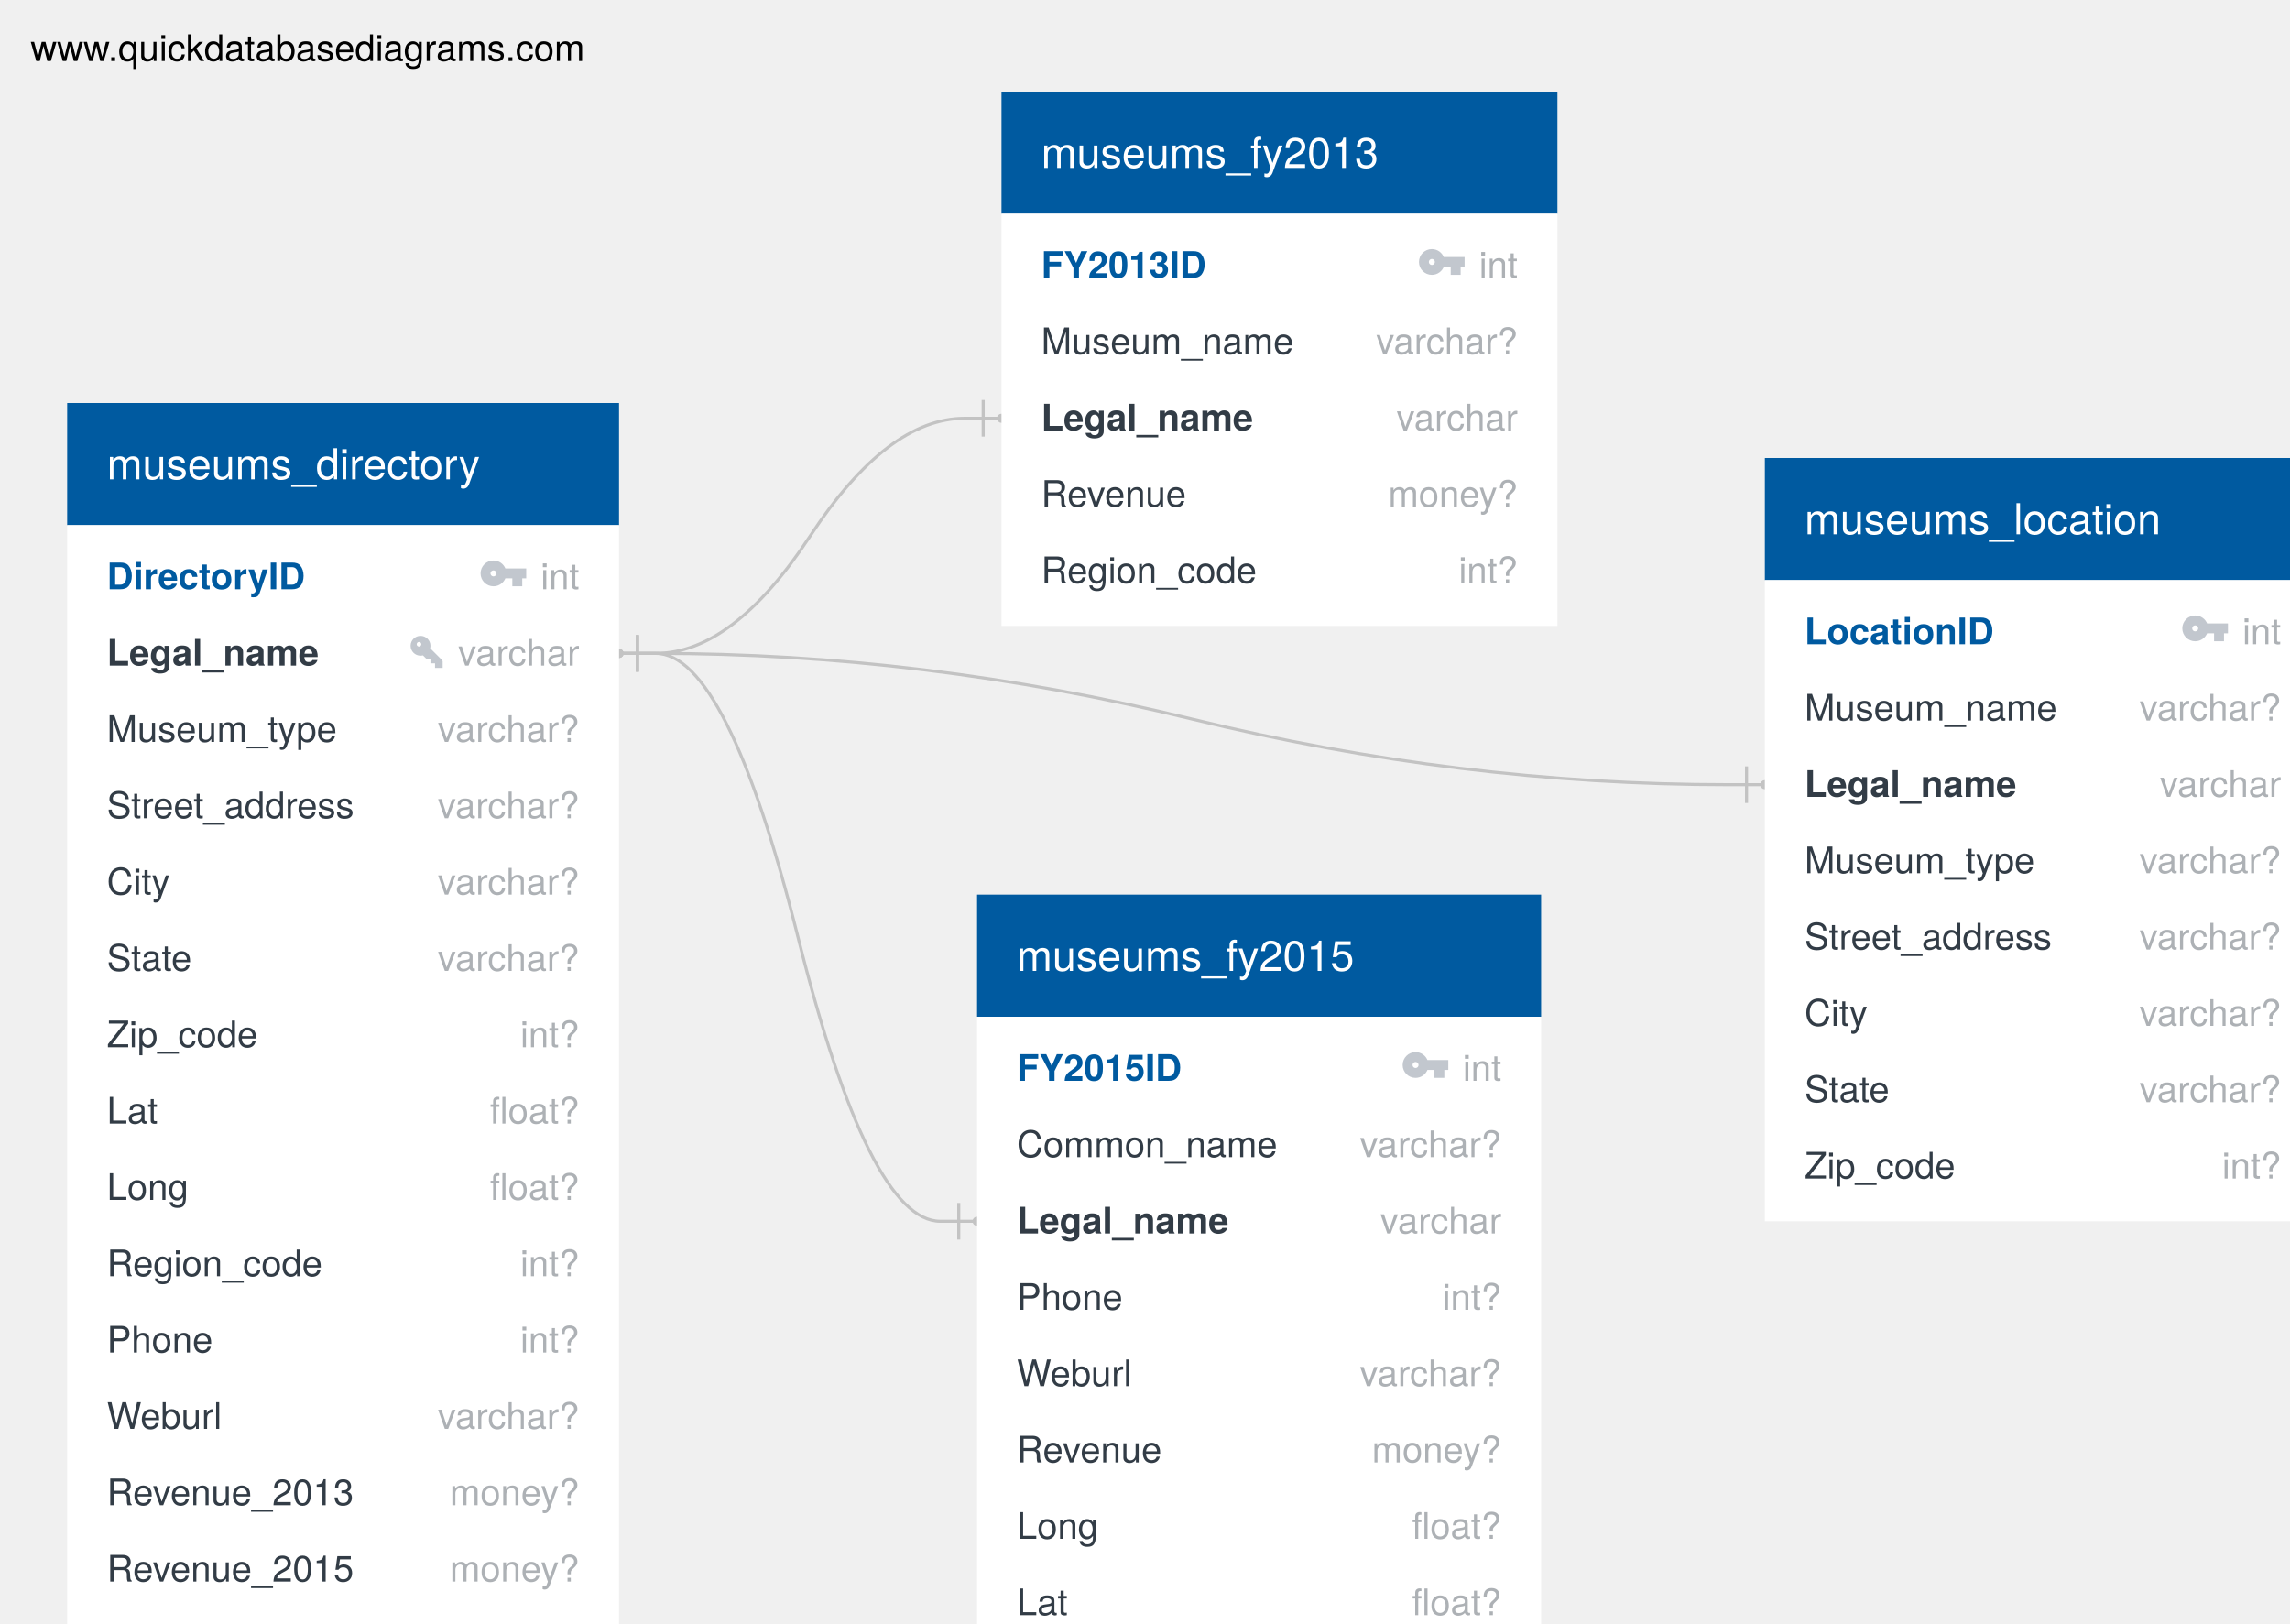
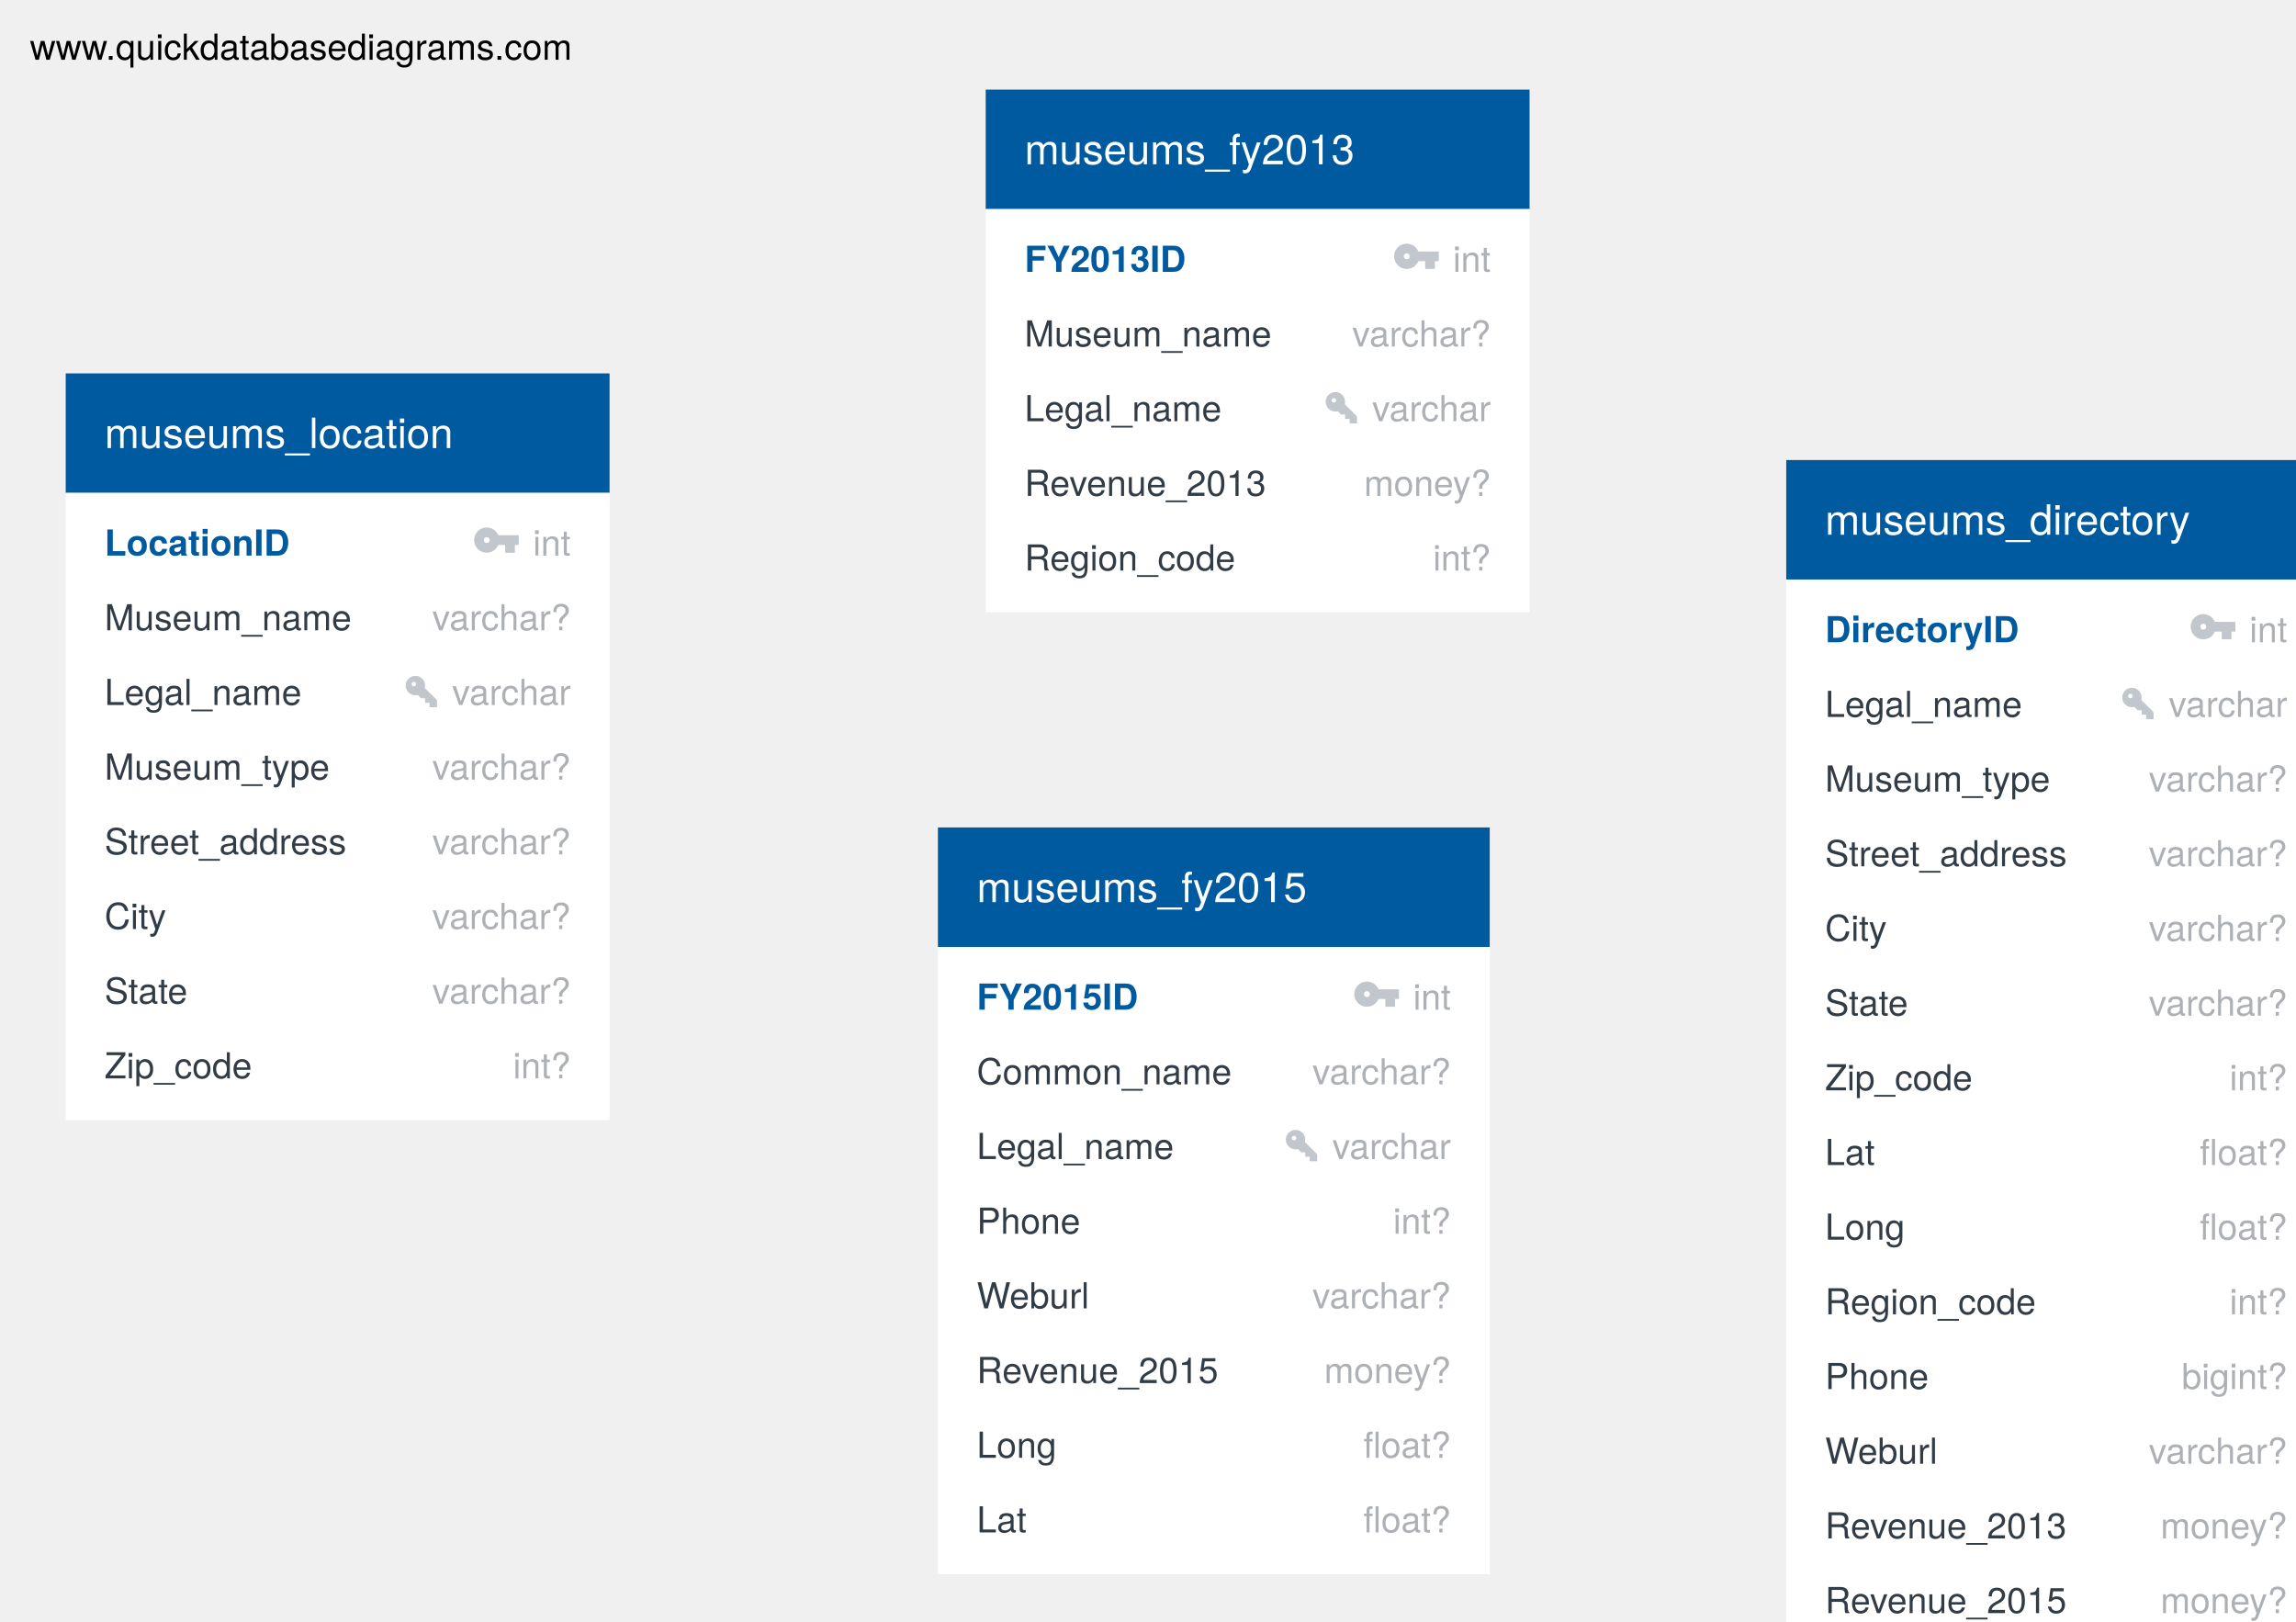
<svg xmlns="http://www.w3.org/2000/svg" class="diagram-root" style="background: #f5f6f6">
  <style>.diagram-root { font-family: "Helvetica Neue", sans-serif; font-size: 12px; } .t { overflow: visible; } .t-bg { y: 40; fill: #fff;   } .th { fill: #005aa0;   } .tht { fill: #fff; font-size: 14px;  } .tf { fill: #323c46; overflow: visible; } .tf.pk { fill: #005aa0; font-weight: bold; } .tf.fk { font-weight: bold; } .ty { fill: #adb1b5; font-weight: normal; text-anchor: end; } .r { fill: transparent; stroke: #c3c3c3; stroke-width: 1; } .l { stroke: 1; } .i { fill: #c2c7ce; stroke: #c2c7ce; } .i.ix { fill: #afb3b6; stroke: #000; } .fa { fill: transparent; overflow: visible; } .fa .bg.hover { fill: #f7f7f7; } .c { cy: 12; r: 4; stroke: #d2d2dc; fill: #d2d2dc; } .hr { fill: transparent; stroke: #323c46; stroke-opacity: 0.035; stroke-width: 13; } .dc { stroke: #fa5a3c; fill: #fa5a3c; } .x { stroke: white; stroke-width: 1; } .hl .th { fill: #1b9bff; } .hl .tht {  } .fhl .bg { fill: #e7f4ff; } .fhls .bg {  } .r.hl { stroke: #1b9bff; } .dim { opacity: 0.25; }</style>
-   <g class="drawing-wrapper" transform="translate(-13, 11) scale(1,1)">
-     <g class="rs">
-       <path d="M 591 246 m -1, 0 a 1,1 0 1,0 2,0 a 1,1 0 1,0 -2,0 M 591 246 m -0.5, 0 a 0.5,0.5 0 1,0 1,0 a 0.5,0.5 0 1,0 -1,0  M591 246 L591 246 579 246 M585 252 L585 252 585 240 M579 246 Q 491.19 246, 403.37 224.5 T 227.74 203 M 215.74 203 m -1, 0 a 1,1 0 1,0 2,0 a 1,1 0 1,0 -2,0 M 215.74 203 m -0.5, 0 a 0.5,0.5 0 1,0 1,0 a 0.5,0.5 0 1,0 -1,0  M215.74 203 L215.74 203 227.74 203 M221.74 209 L221.74 209 221.74 197" id="h3224382675" class="r" />
-       <path d="M 333 389 m -1, 0 a 1,1 0 1,0 2,0 a 1,1 0 1,0 -2,0 M 333 389 m -0.5, 0 a 0.5,0.5 0 1,0 1,0 a 0.5,0.5 0 1,0 -1,0  M333 389 L333 389 321 389 M327 395 L327 395 327 383 M321 389 Q 297.69 389, 274.37 296 T 227.74 203 M 215.74 203 m -1, 0 a 1,1 0 1,0 2,0 a 1,1 0 1,0 -2,0 M 215.74 203 m -0.5, 0 a 0.5,0.5 0 1,0 1,0 a 0.5,0.5 0 1,0 -1,0  M215.74 203 L215.74 203 227.74 203 M221.74 209 L221.74 209 221.74 197" id="h495142901" class="r" />
-       <path d="M 341 126 m -1, 0 a 1,1 0 1,0 2,0 a 1,1 0 1,0 -2,0 M 341 126 m -0.5, 0 a 0.5,0.5 0 1,0 1,0 a 0.5,0.5 0 1,0 -1,0  M341 126 L341 126 329 126 M335 132 L335 132 335 120 M329 126 Q 303.69 126, 278.37 164.5 T 227.74 203 M 215.74 203 m -1, 0 a 1,1 0 1,0 2,0 a 1,1 0 1,0 -2,0 M 215.74 203 m -0.5, 0 a 0.5,0.5 0 1,0 1,0 a 0.5,0.5 0 1,0 -1,0  M215.74 203 L215.74 203 227.74 203 M221.74 209 L221.74 209 221.74 197" id="h3965333687" class="r" />
-     </g>
+   <g class="drawing-wrapper" transform="translate(-63, 20) scale(1,1)">
+     <g class="rs" />
    <g class="hrs" />
    <g class="ts">
-       <svg width="184.73" height="250" x="333" y="282" id="h3312023188" class="t">
+       <svg width="182.07" height="250" x="85" y="105" id="h1248006854" class="t">
+         <rect height="40" width="182.07" class="th" />
+         <text x="13" y="25" class="tht">museums_location</text>
+         <rect height="210" width="182.07" class="t-bg" />
+         <text x="13" y="61" class="tf pk">LocationID<tspan x="169.07" class="ty">int</tspan>
+         </text>
+         <path d="M7,14A2,2 0 0,1 5,12A2,2 0 0,1 7,10A2,2 0 0,1 9,12A2,2 0 0,1 7,14M12.65,10C11.83,7.67 9.61,6 7, 6A6, 6 0 0, 0 1, 12A6, 6 0 0, 0 7, 18C9.61, 18 11.83, 16.33 12.65, 14H17V18H21V14H23V10H12.65Z" class="i pk" transform="translate(136.3962, 48) scale(0.65)" />
+         <text x="13" y="86" class="tf">Museum_name<tspan x="169.07" class="ty">varchar?</tspan>
+         </text>
+         <text x="13" y="111" class="tf">Legal_name<tspan x="169.07" class="ty">varchar</tspan>
+         </text>
+         <path d="M22,18V22H18V19H15V16H12L9.74,13.74C9.19,13.91 8.61,14 8,14A6,6 0 0,1 2,8A6,6 0 0,1 8,2A6,6 0 0,1 14,8C14,8.61 13.91, 9.19 13.74, 9.74L22, 18M7, 5A2, 2 0 0, 0 5, 7A2, 2 0 0, 0 7, 9A2, 2 0 0, 0 9, 7A2, 2 0 0, 0 7, 5Z" class="i uq" transform="translate(113.0563, 100.5) scale(0.5)" />
+         <text x="13" y="136" class="tf">Museum_type<tspan x="169.07" class="ty">varchar?</tspan>
+         </text>
+         <text x="13" y="161" class="tf">Street_address<tspan x="169.07" class="ty">varchar?</tspan>
+         </text>
+         <text x="13" y="186" class="tf">City<tspan x="169.07" class="ty">varchar?</tspan>
+         </text>
+         <text x="13" y="211" class="tf">State<tspan x="169.07" class="ty">varchar?</tspan>
+         </text>
+         <text x="13" y="236" class="tf">Zip_code<tspan x="169.07" class="ty">int?</tspan>
+         </text>
+       </svg>
+       <svg width="184.73" height="250" x="377" y="257" id="h3312023188" class="t">
        <rect height="40" width="184.73" class="th" />
        <text x="13" y="25" class="tht">museums_fy2015</text>
        <rect height="210" width="184.73" class="t-bg" />
        <text x="13" y="61" class="tf pk">FY2015ID<tspan x="171.73" class="ty">int</tspan>
        </text>
        <path d="M7,14A2,2 0 0,1 5,12A2,2 0 0,1 7,10A2,2 0 0,1 9,12A2,2 0 0,1 7,14M12.65,10C11.83,7.67 9.61,6 7, 6A6, 6 0 0, 0 1, 12A6, 6 0 0, 0 7, 18C9.61, 18 11.83, 16.33 12.65, 14H17V18H21V14H23V10H12.65Z" class="i pk" transform="translate(139.0562, 48) scale(0.65)" />
        <text x="13" y="86" class="tf">Common_name<tspan x="171.73" class="ty">varchar?</tspan>
        </text>
-         <text x="13" y="111" class="tf fk">Legal_name<tspan x="171.73" class="ty">varchar</tspan>
+         <text x="13" y="111" class="tf">Legal_name<tspan x="171.73" class="ty">varchar</tspan>
        </text>
+         <path d="M22,18V22H18V19H15V16H12L9.74,13.74C9.19,13.91 8.61,14 8,14A6,6 0 0,1 2,8A6,6 0 0,1 8,2A6,6 0 0,1 14,8C14,8.61 13.91, 9.19 13.74, 9.74L22, 18M7, 5A2, 2 0 0, 0 5, 7A2, 2 0 0, 0 7, 9A2, 2 0 0, 0 9, 7A2, 2 0 0, 0 7, 5Z" class="i uq" transform="translate(115.7163, 100.5) scale(0.5)" />
        <text x="13" y="136" class="tf">Phone<tspan x="171.73" class="ty">int?</tspan>
        </text>
        <text x="13" y="161" class="tf">Weburl<tspan x="171.73" class="ty">varchar?</tspan>
        </text>
-         <text x="13" y="186" class="tf">Revenue<tspan x="171.73" class="ty">money?</tspan>
+         <text x="13" y="186" class="tf">Revenue_2015<tspan x="171.73" class="ty">money?</tspan>
        </text>
        <text x="13" y="211" class="tf">Long<tspan x="171.73" class="ty">float?</tspan>
        </text>
        <text x="13" y="236" class="tf">Lat<tspan x="171.73" class="ty">float?</tspan>
        </text>
      </svg>
-       <svg width="182.07" height="175" x="341" y="19" id="h982289467" class="t">
+       <svg width="182.07" height="175" x="393" y="10" id="h982289467" class="t">
        <rect height="40" width="182.07" class="th" />
        <text x="13" y="25" class="tht">museums_fy2013</text>
        <rect height="135" width="182.07" class="t-bg" />
        <text x="13" y="61" class="tf pk">FY2013ID<tspan x="169.07" class="ty">int</tspan>
        </text>
        <path d="M7,14A2,2 0 0,1 5,12A2,2 0 0,1 7,10A2,2 0 0,1 9,12A2,2 0 0,1 7,14M12.65,10C11.83,7.67 9.61,6 7, 6A6, 6 0 0, 0 1, 12A6, 6 0 0, 0 7, 18C9.61, 18 11.83, 16.33 12.65, 14H17V18H21V14H23V10H12.65Z" class="i pk" transform="translate(136.3962, 48) scale(0.65)" />
        <text x="13" y="86" class="tf">Museum_name<tspan x="169.07" class="ty">varchar?</tspan>
        </text>
-         <text x="13" y="111" class="tf fk">Legal_name<tspan x="169.07" class="ty">varchar</tspan>
+         <text x="13" y="111" class="tf">Legal_name<tspan x="169.07" class="ty">varchar</tspan>
        </text>
-         <text x="13" y="136" class="tf">Revenue<tspan x="169.07" class="ty">money?</tspan>
+         <path d="M22,18V22H18V19H15V16H12L9.74,13.74C9.19,13.91 8.61,14 8,14A6,6 0 0,1 2,8A6,6 0 0,1 8,2A6,6 0 0,1 14,8C14,8.61 13.91, 9.19 13.74, 9.74L22, 18M7, 5A2, 2 0 0, 0 5, 7A2, 2 0 0, 0 7, 9A2, 2 0 0, 0 9, 7A2, 2 0 0, 0 7, 5Z" class="i uq" transform="translate(113.0563, 100.5) scale(0.5)" />
+         <text x="13" y="136" class="tf">Revenue_2013<tspan x="169.07" class="ty">money?</tspan>
        </text>
        <text x="13" y="161" class="tf">Region_code<tspan x="169.07" class="ty">int?</tspan>
        </text>
      </svg>
-       <svg width="180.74" height="400" x="35" y="121" id="h3906558238" class="t">
+       <svg width="180.74" height="400" x="661" y="134" id="h3906558238" class="t">
        <rect height="40" width="180.74" class="th" />
        <text x="13" y="25" class="tht">museums_directory</text>
        <rect height="360" width="180.74" class="t-bg" />
        <text x="13" y="61" class="tf pk">DirectoryID<tspan x="167.74" class="ty">int</tspan>
        </text>
        <path d="M7,14A2,2 0 0,1 5,12A2,2 0 0,1 7,10A2,2 0 0,1 9,12A2,2 0 0,1 7,14M12.65,10C11.83,7.67 9.61,6 7, 6A6, 6 0 0, 0 1, 12A6, 6 0 0, 0 7, 18C9.61, 18 11.83, 16.33 12.65, 14H17V18H21V14H23V10H12.65Z" class="i pk" transform="translate(135.0662, 48) scale(0.65)" />
-         <text x="13" y="86" class="tf fk">Legal_name<tspan x="167.74" class="ty">varchar</tspan>
+         <text x="13" y="86" class="tf">Legal_name<tspan x="167.74" class="ty">varchar</tspan>
        </text>
        <path d="M22,18V22H18V19H15V16H12L9.74,13.74C9.19,13.91 8.61,14 8,14A6,6 0 0,1 2,8A6,6 0 0,1 8,2A6,6 0 0,1 14,8C14,8.61 13.91, 9.19 13.74, 9.74L22, 18M7, 5A2, 2 0 0, 0 5, 7A2, 2 0 0, 0 7, 9A2, 2 0 0, 0 9, 7A2, 2 0 0, 0 7, 5Z" class="i uq" transform="translate(111.7263, 75.5) scale(0.5)" />
        <text x="13" y="111" class="tf">Museum_type<tspan x="167.74" class="ty">varchar?</tspan>
        </text>
        <text x="13" y="136" class="tf">Street_address<tspan x="167.74" class="ty">varchar?</tspan>
        </text>
        <text x="13" y="161" class="tf">City<tspan x="167.74" class="ty">varchar?</tspan>
        </text>
        <text x="13" y="186" class="tf">State<tspan x="167.74" class="ty">varchar?</tspan>
        </text>
        <text x="13" y="211" class="tf">Zip_code<tspan x="167.74" class="ty">int?</tspan>
        </text>
        <text x="13" y="236" class="tf">Lat<tspan x="167.74" class="ty">float?</tspan>
        </text>
        <text x="13" y="261" class="tf">Long<tspan x="167.74" class="ty">float?</tspan>
        </text>
        <text x="13" y="286" class="tf">Region_code<tspan x="167.74" class="ty">int?</tspan>
        </text>
-         <text x="13" y="311" class="tf">Phone<tspan x="167.74" class="ty">int?</tspan>
+         <text x="13" y="311" class="tf">Phone<tspan x="167.74" class="ty">bigint?</tspan>
        </text>
        <text x="13" y="336" class="tf">Weburl<tspan x="167.74" class="ty">varchar?</tspan>
        </text>
        <text x="13" y="361" class="tf">Revenue_2013<tspan x="167.74" class="ty">money?</tspan>
        </text>
        <text x="13" y="386" class="tf">Revenue_2015<tspan x="167.74" class="ty">money?</tspan>
        </text>
      </svg>
-       <svg width="182.07" height="250" x="591" y="139" id="h1248006854" class="t">
-         <rect height="40" width="182.07" class="th" />
-         <text x="13" y="25" class="tht">museums_location</text>
-         <rect height="210" width="182.07" class="t-bg" />
-         <text x="13" y="61" class="tf pk">LocationID<tspan x="169.07" class="ty">int</tspan>
-         </text>
-         <path d="M7,14A2,2 0 0,1 5,12A2,2 0 0,1 7,10A2,2 0 0,1 9,12A2,2 0 0,1 7,14M12.65,10C11.83,7.67 9.61,6 7, 6A6, 6 0 0, 0 1, 12A6, 6 0 0, 0 7, 18C9.61, 18 11.83, 16.33 12.65, 14H17V18H21V14H23V10H12.65Z" class="i pk" transform="translate(136.3962, 48) scale(0.65)" />
-         <text x="13" y="86" class="tf">Museum_name<tspan x="169.07" class="ty">varchar?</tspan>
-         </text>
-         <text x="13" y="111" class="tf fk">Legal_name<tspan x="169.07" class="ty">varchar</tspan>
-         </text>
-         <text x="13" y="136" class="tf">Museum_type<tspan x="169.07" class="ty">varchar?</tspan>
-         </text>
-         <text x="13" y="161" class="tf">Street_address<tspan x="169.07" class="ty">varchar?</tspan>
-         </text>
-         <text x="13" y="186" class="tf">City<tspan x="169.07" class="ty">varchar?</tspan>
-         </text>
-         <text x="13" y="211" class="tf">State<tspan x="169.07" class="ty">varchar?</tspan>
-         </text>
-         <text x="13" y="236" class="tf">Zip_code<tspan x="169.07" class="ty">int?</tspan>
-         </text>
-       </svg>
    </g>
  </g>
  <text class="qdbd-link" x="10" y="20">www.quickdatabasediagrams.com</text>
</svg>
